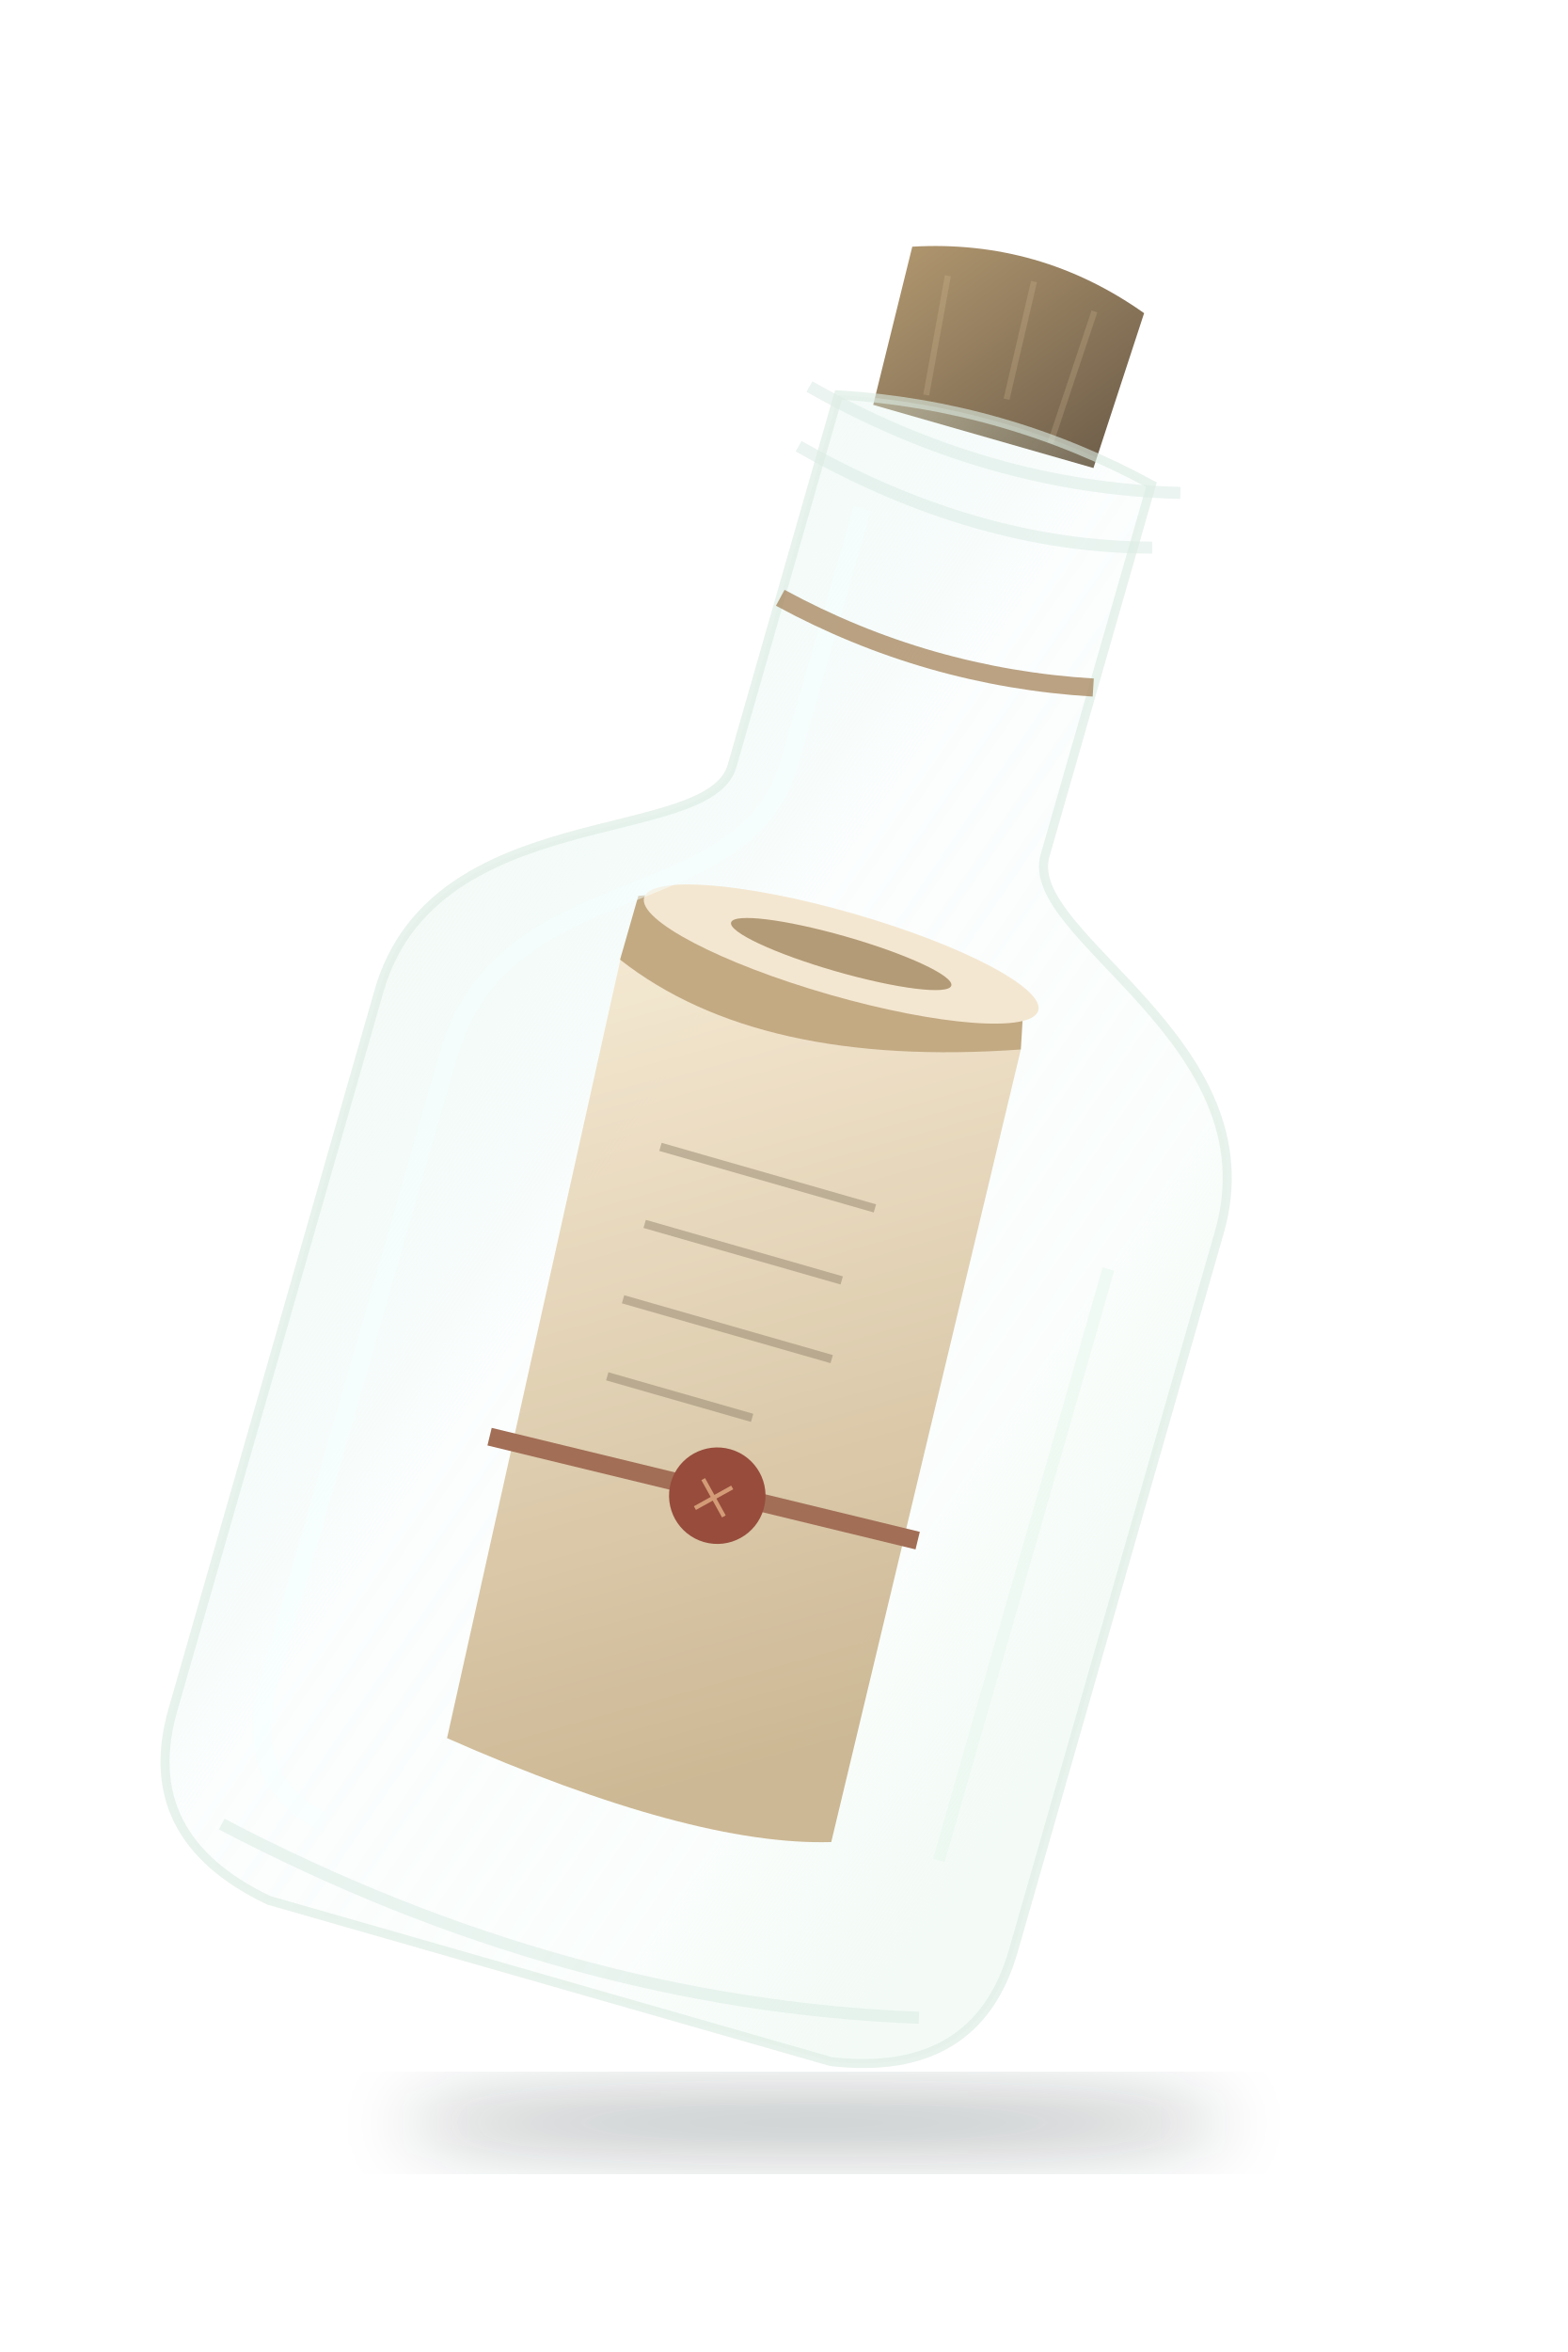
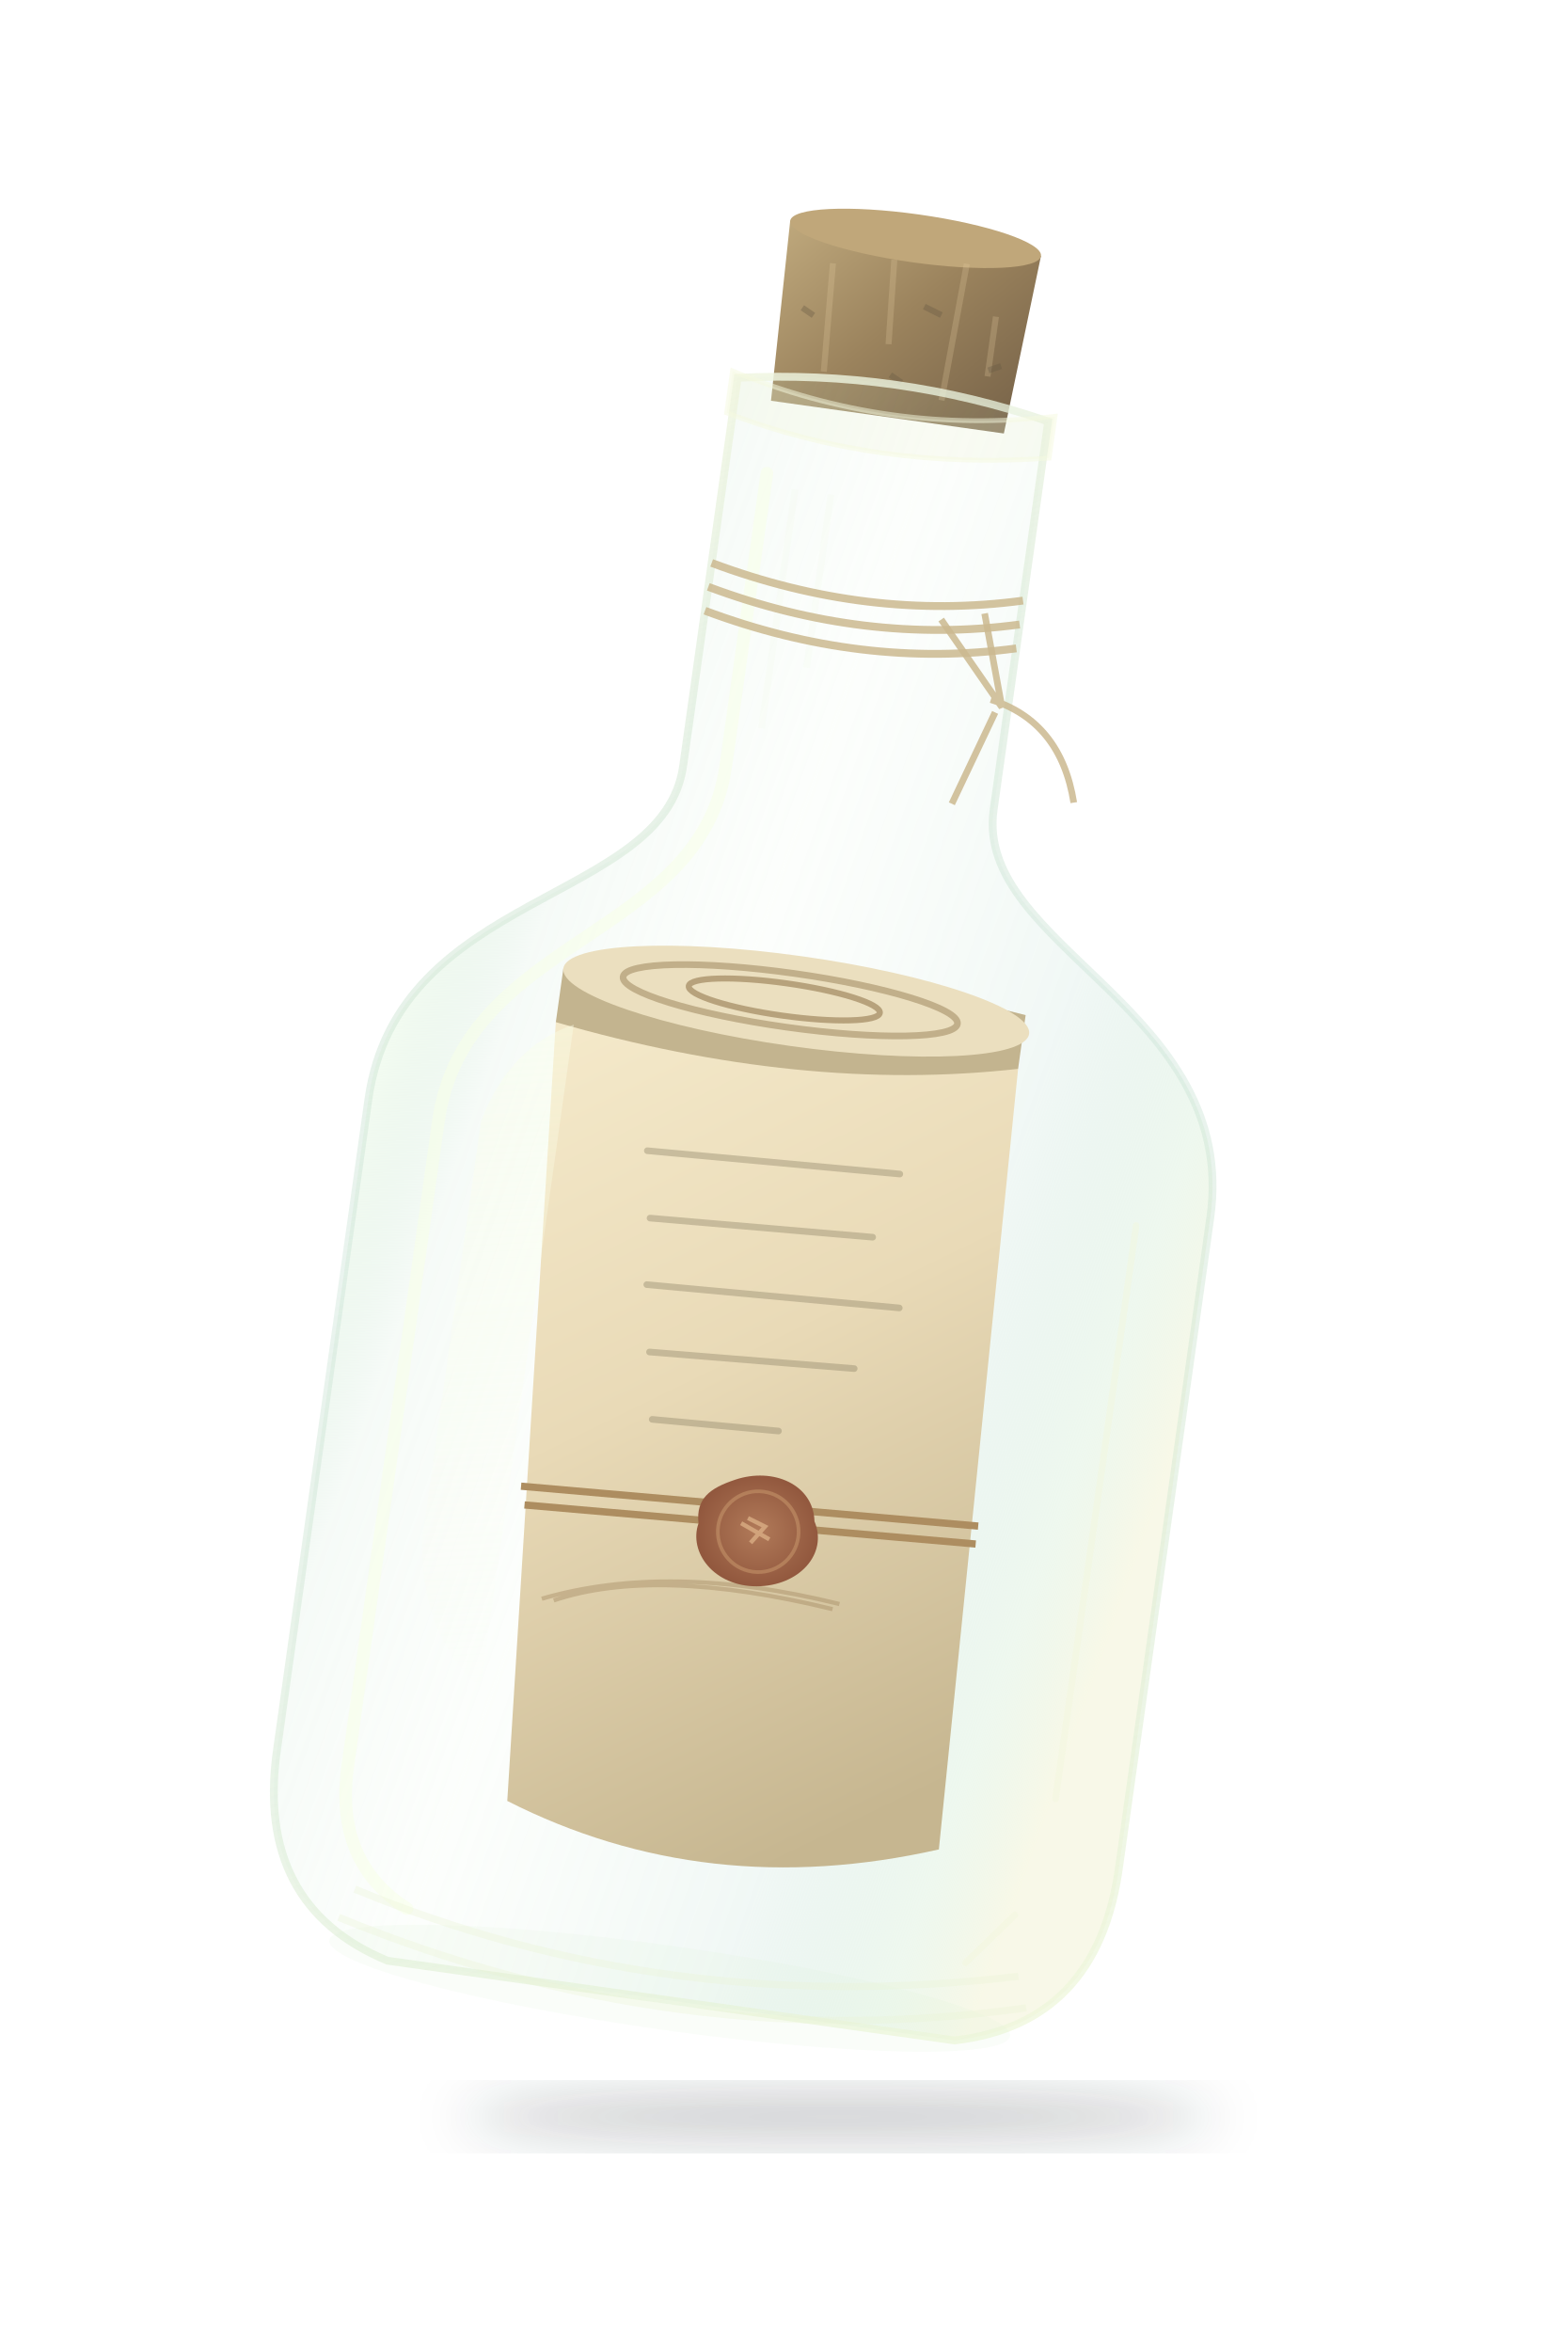
<svg xmlns="http://www.w3.org/2000/svg" viewBox="0 0 260 390" fill="none">
  <defs>
-     <linearGradient id="glass" x1="45" y1="190" x2="210" y2="245" gradientUnits="userSpaceOnUse">
-       <stop stop-color="#edf7ef" stop-opacity=".52" />
-       <stop offset=".35" stop-color="#c8ede7" stop-opacity=".07" />
-       <stop offset=".78" stop-color="#d9f3e4" stop-opacity=".13" />
-       <stop offset="1" stop-color="#e6f6ed" stop-opacity=".45" />
+     <linearGradient id="glass" x1="62" y1="180" x2="205" y2="209" gradientUnits="userSpaceOnUse">
+       <stop stop-color="#ebf9e8" stop-opacity=".62" />
+       <stop offset=".12" stop-color="#c1e1cb" stop-opacity=".15" />
+       <stop offset=".36" stop-color="#daf3d8" stop-opacity=".08" />
+       <stop offset=".72" stop-color="#a5d1c1" stop-opacity=".16" />
+       <stop offset=".9" stop-color="#d5edd6" stop-opacity=".4" />
+       <stop offset="1" stop-color="#f4f4d9" stop-opacity=".62" />
    </linearGradient>
-     <linearGradient id="paper" x1="93" y1="155" x2="170" y2="280" gradientUnits="userSpaceOnUse">
-       <stop stop-color="#f7ead2" />
-       <stop offset="1" stop-color="#c8b18a" />
+     <linearGradient id="paper" x1="88" y1="172" x2="169" y2="292" gradientUnits="userSpaceOnUse">
+       <stop stop-color="#f5eacb" />
+       <stop offset=".45" stop-color="#e9dab7" />
+       <stop offset="1" stop-color="#c6b690" />
    </linearGradient>
-     <linearGradient id="cork" x1="108" y1="34" x2="148" y2="65" gradientUnits="userSpaceOnUse">
-       <stop stop-color="#b49a71" />
-       <stop offset="1" stop-color="#71604b" />
+     <linearGradient id="cork" x1="108" y1="32" x2="149" y2="70" gradientUnits="userSpaceOnUse">
+       <stop stop-color="#c5af82" />
+       <stop offset=".52" stop-color="#9b835d" />
+       <stop offset="1" stop-color="#766248" />
    </linearGradient>
-     <filter id="shadow">
-       <feGaussianBlur stdDeviation="6" />
+     <linearGradient id="edge" x1="68" y1="60" x2="195" y2="326" gradientUnits="userSpaceOnUse">
+       <stop stop-color="#f8fae4" stop-opacity=".92" />
+       <stop offset=".48" stop-color="#bedccd" stop-opacity=".32" />
+       <stop offset="1" stop-color="#eff7db" stop-opacity=".75" />
+     </linearGradient>
+     <linearGradient id="shine" x1="77" y1="165" x2="103" y2="294" gradientUnits="userSpaceOnUse">
+       <stop stop-color="#fbffe9" stop-opacity=".45" />
+       <stop offset="1" stop-color="#fbffe9" stop-opacity="0" />
+     </linearGradient>
+     <radialGradient id="wax">
+       <stop stop-color="#b17a59" />
+       <stop offset="1" stop-color="#92583e" />
+     </radialGradient>
+     <filter id="blur">
+       <feGaussianBlur stdDeviation="5" />
    </filter>
  </defs>
-   <ellipse cx="135" cy="352" rx="68" ry="7" fill="#071d24" opacity=".24" filter="url(#shadow)" />
-   <g transform="rotate(16 130 195)">
-     <path d="M108 41q20-7 40 0l-1 27h-38Z" fill="url(#cork)" />
-     <path d="m115 44 2 20m12-23 1 20m10-18-1 23" stroke="#e5cba4" opacity=".2" />
-     <path d="M103 68q27-6 54 0v64c0 14 45 19 45 52v124q0 22-24 26H81q-24-4-24-26V184c0-33 46-38 46-52Z" fill="url(#glass)" stroke="#dbebe2" stroke-opacity=".62" stroke-width="1.5" />
-     <path d="M94 167q20-8 68-3l6 135q-22 7-66 1Z" fill="url(#paper)" opacity=".91" />
-     <path d="M94 168q27 11 68-4l-2-9q-38-9-66 2Z" fill="#c3aa83" />
-     <ellipse cx="129" cy="157" rx="34" ry="7" fill="#f4e7d1" />
-     <ellipse cx="129" cy="157" rx="19" ry="3" fill="#b39b77" />
-     <path d="M109 196h37m-36 13h34m-34 13h36m-35 13h25" stroke="#887c65" opacity=".44" stroke-width="1.4" />
-     <path d="m95 250 73-3" stroke="#a26e56" stroke-width="3" />
-     <circle cx="134" cy="249" r="8" fill="#974c3c" />
-     <path d="m131 247 5 5m0-5-5 5" stroke="#d39b76" stroke-width=".7" />
-     <path d="M112 85v44c0 27-41 29-41 62v108q0 17 15 20" stroke="#f7ffff" stroke-opacity=".5" stroke-width="3" />
-     <path d="M186 195v102" stroke="#e1f5e7" stroke-opacity=".38" stroke-width="2" />
-     <path d="M98 68q33 8 64 0m-63 10q33 8 61 0M70 324q63 13 120-1" stroke="#dcece4" stroke-opacity=".56" stroke-width="2" />
-     <path d="M103 103q27 6 54 0" stroke="#aa8b64" stroke-width="3" opacity=".8" />
+   <ellipse cx="139" cy="351" rx="62" ry="5" fill="#071d24" opacity=".24" filter="url(#blur)" />
+   <g transform="rotate(8 130 195)">
+     <path d="M109 38q21-5 42 0l-2 30h-39Z" fill="url(#cork)" />
+     <ellipse cx="130" cy="38" rx="21" ry="4" fill="#c0a77a" />
+     <path d="m117 44 1 18m9-20 1 14m11-15-1 23m7-15v10" stroke="#e7cfa0" stroke-opacity=".25" />
+     <path d="m113 52 2 1m18-4 3 1m-7 11 2 1m16-5-2 1" stroke="#675b43" stroke-opacity=".36" />
+     <path d="M104 65q26-5 52 0v65c0 23 45 27 45 62v109q0 26-23 32H83q-23-6-23-32V192c0-35 44-39 44-62Z" fill="url(#glass)" stroke="url(#edge)" stroke-width="1.3" />
+     <path d="M103 64q27 7 54 0v7q-28 6-54 0Z" fill="#eef3d6" fill-opacity=".24" stroke="#f6fae1" stroke-opacity=".5" stroke-width=".8" />
+     <ellipse cx="130" cy="331" rx="57" ry="7" fill="#d7edc9" fill-opacity=".12" />
+     <path d="M89 175q38-13 77-3l5 130q-37 14-72 2Z" fill="url(#paper)" />
+     <path d="M89 175q42 6 77-3v-9q-44-5-77 3Z" fill="#c3b48f" />
+     <ellipse cx="128" cy="166" rx="39" ry="7.5" fill="#ebdfbf" />
+     <ellipse cx="127" cy="166" rx="28" ry="4.5" stroke="#c1af8a" stroke-width="1.1" />
+     <ellipse cx="126" cy="166" rx="16" ry="2.7" stroke="#b7a27c" stroke-width="1" />
+     <path d="m107 194 42-2m-40 13 37-2m-36 13 42-2m-40 13 34-2m-32 13 21-1" stroke="#8b8065" stroke-opacity=".39" stroke-width="1.1" stroke-linecap="round" />
+     <path d="M100 270q20-9 49-6m-47 6q16-8 46-5" stroke="#a0845e" stroke-opacity=".4" stroke-width=".7" />
+     <path d="m94 252 76-4m-75 7 75-4" stroke="#ad8d60" stroke-width="1.2" />
+     <path d="M129 246c6-3 13-1 14 5 3 5-1 11-8 12-7 1-12-4-11-9-1-4 1-6 5-8Z" fill="url(#wax)" />
+     <circle cx="134" cy="254" r="6.7" stroke="#d2a274" stroke-opacity=".45" stroke-width=".6" />
+     <path d="m132 252 3 1-2 3m-2-3 5 2" stroke="#e0b68b" stroke-opacity=".7" stroke-width=".7" />
+     <path d="M111 80v49c0 29-39 34-39 65v108q0 16 13 22" stroke="#f8ffe7" stroke-opacity=".5" stroke-width="2.1" stroke-linecap="round" />
+     <path d="M79 193q3-13 13-18v111q-11-7-13-23Z" fill="url(#shine)" />
+     <path d="M189 195v96m-4 20-7 9" stroke="#f2f6db" stroke-opacity=".46" stroke-width="1.1" stroke-linecap="round" />
+     <path d="M116 82v40m6-40v29" stroke="#eff8dc" stroke-opacity=".15" stroke-width="1.1" />
+     <path d="M76 322q54 14 111-1m-113 6q59 15 115-1" stroke="#e8f2d3" stroke-opacity=".32" stroke-width="1.2" />
+     <path d="M104 96q27 6 52-1m-52 5q27 6 52-1m-52 5q27 6 52-1" stroke="#cbb890" stroke-opacity=".85" stroke-width="1.3" />
+     <path d="m143 100 12 13-5-15m3 14q12 2 16 15m-15-13-5 16" stroke="#cbb890" stroke-opacity=".85" stroke-width="1.1" />
  </g>
</svg>
